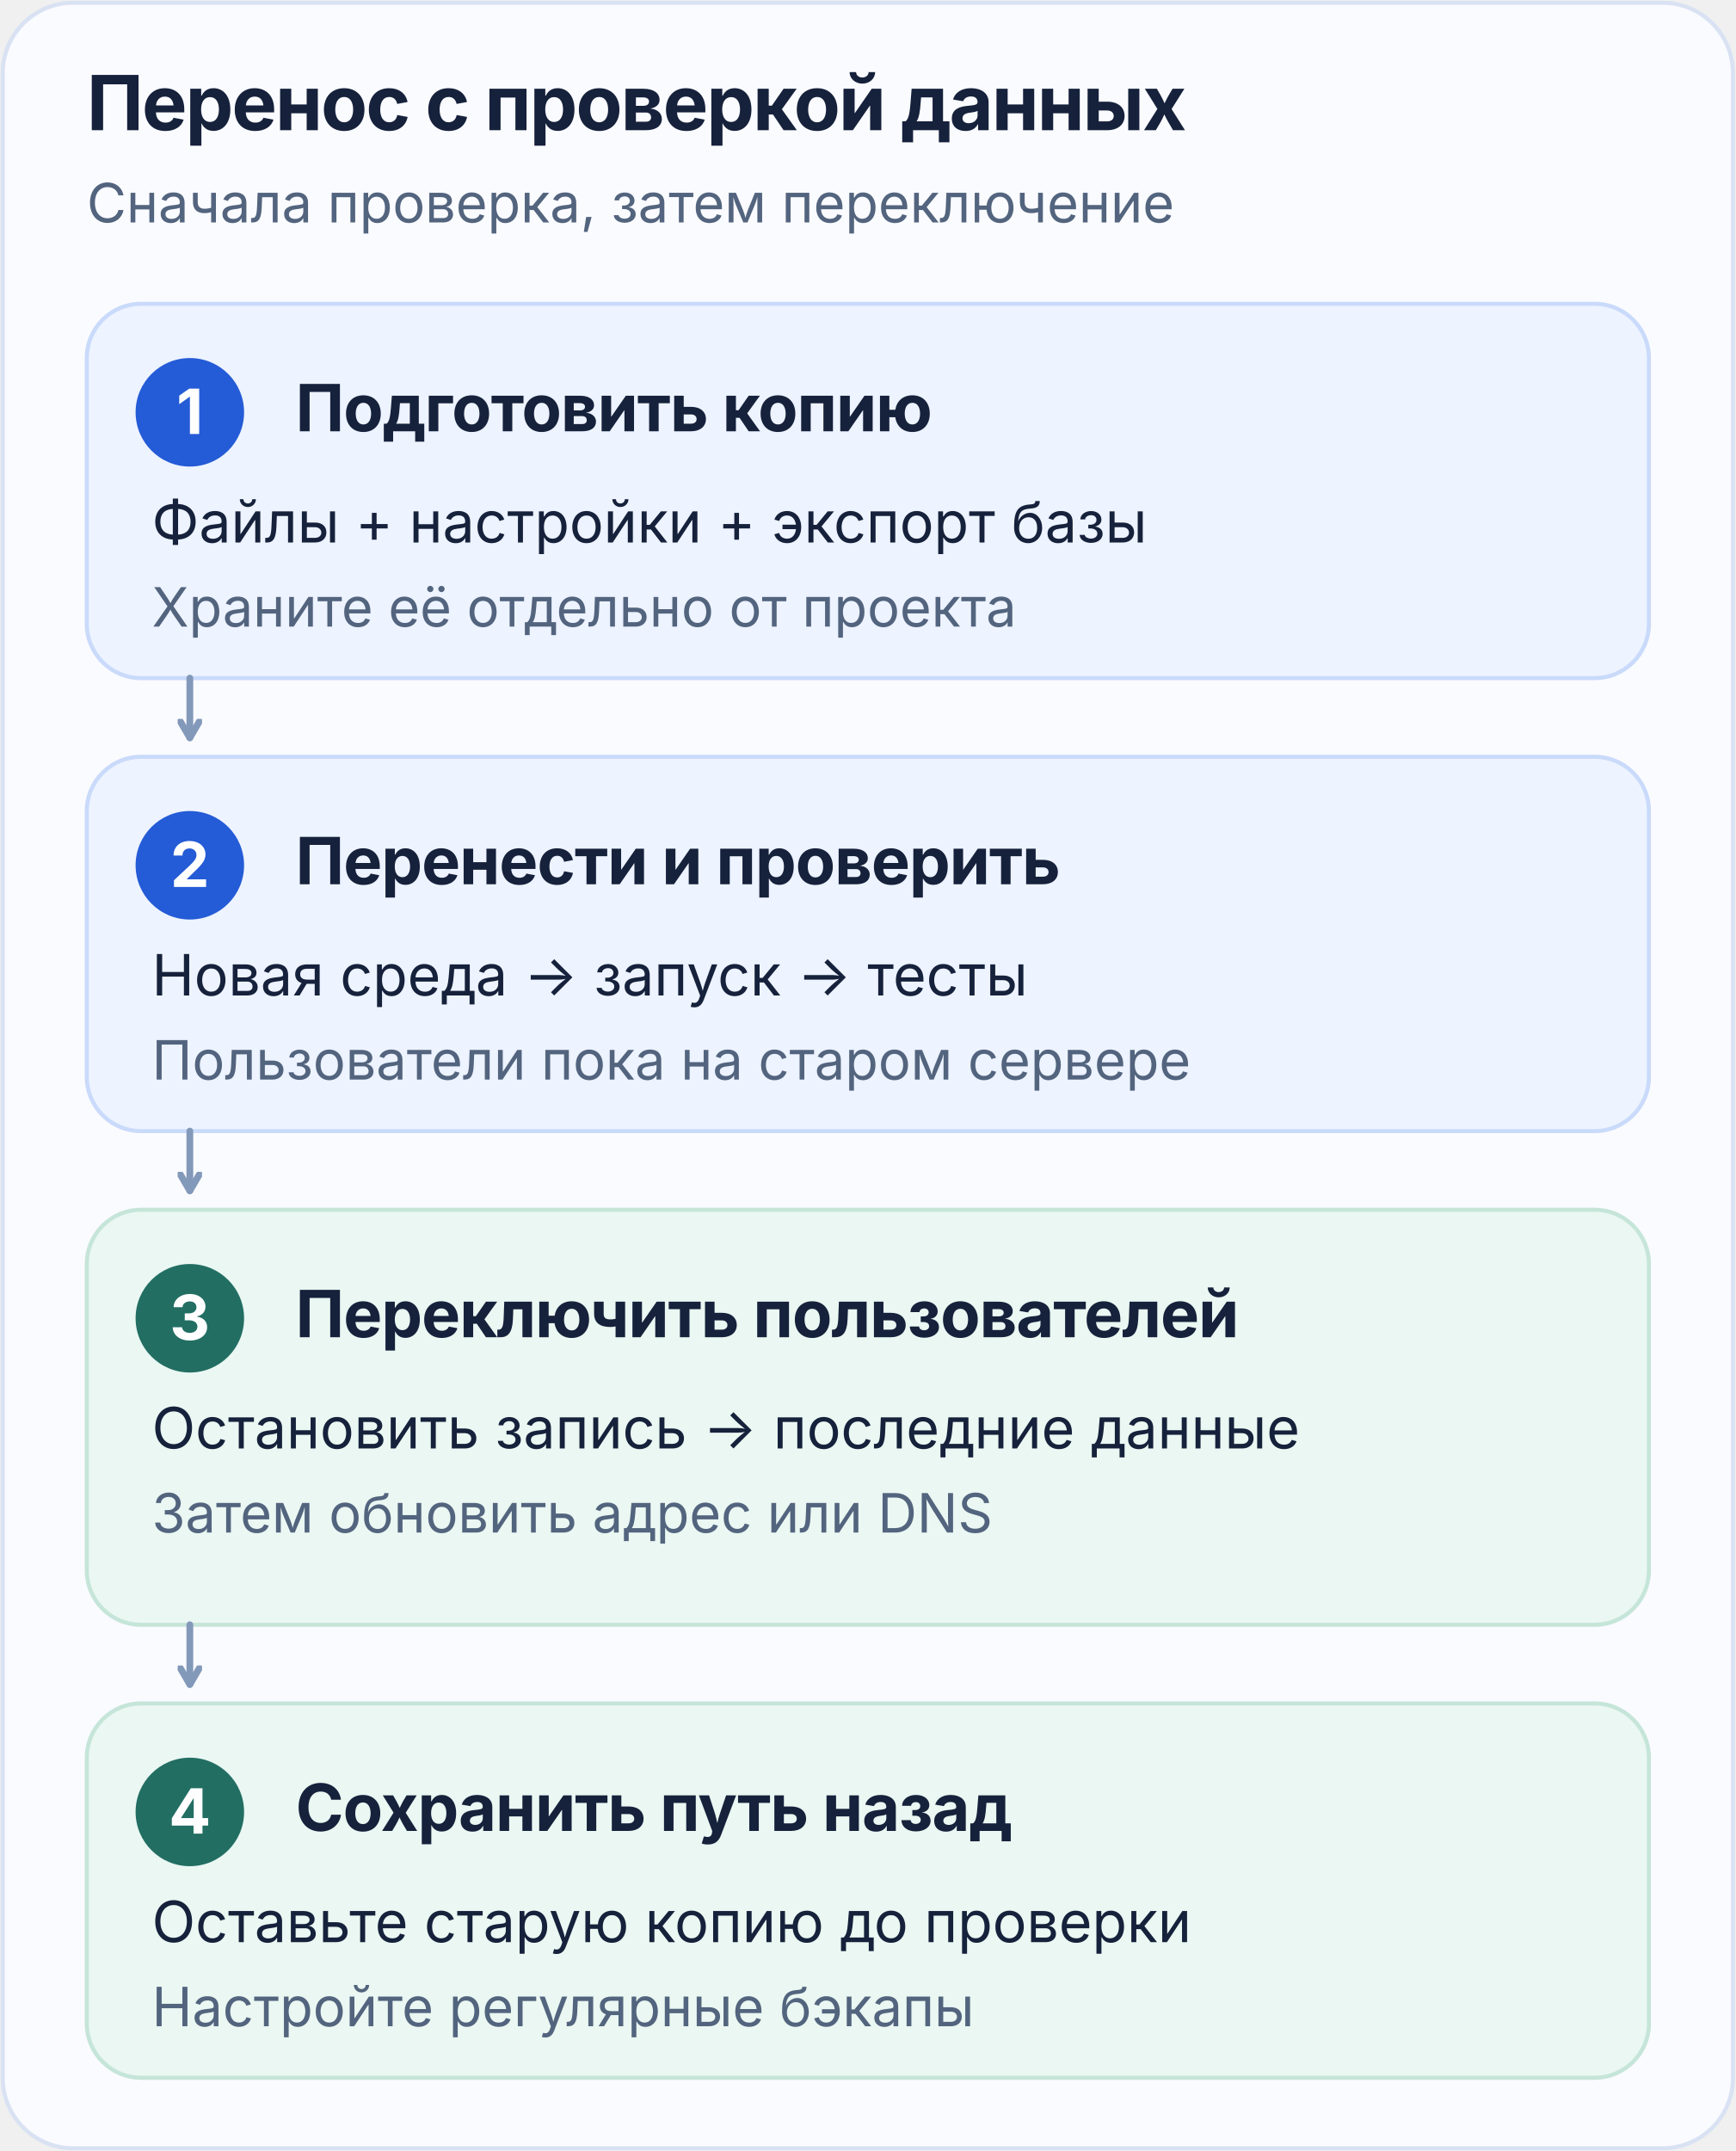
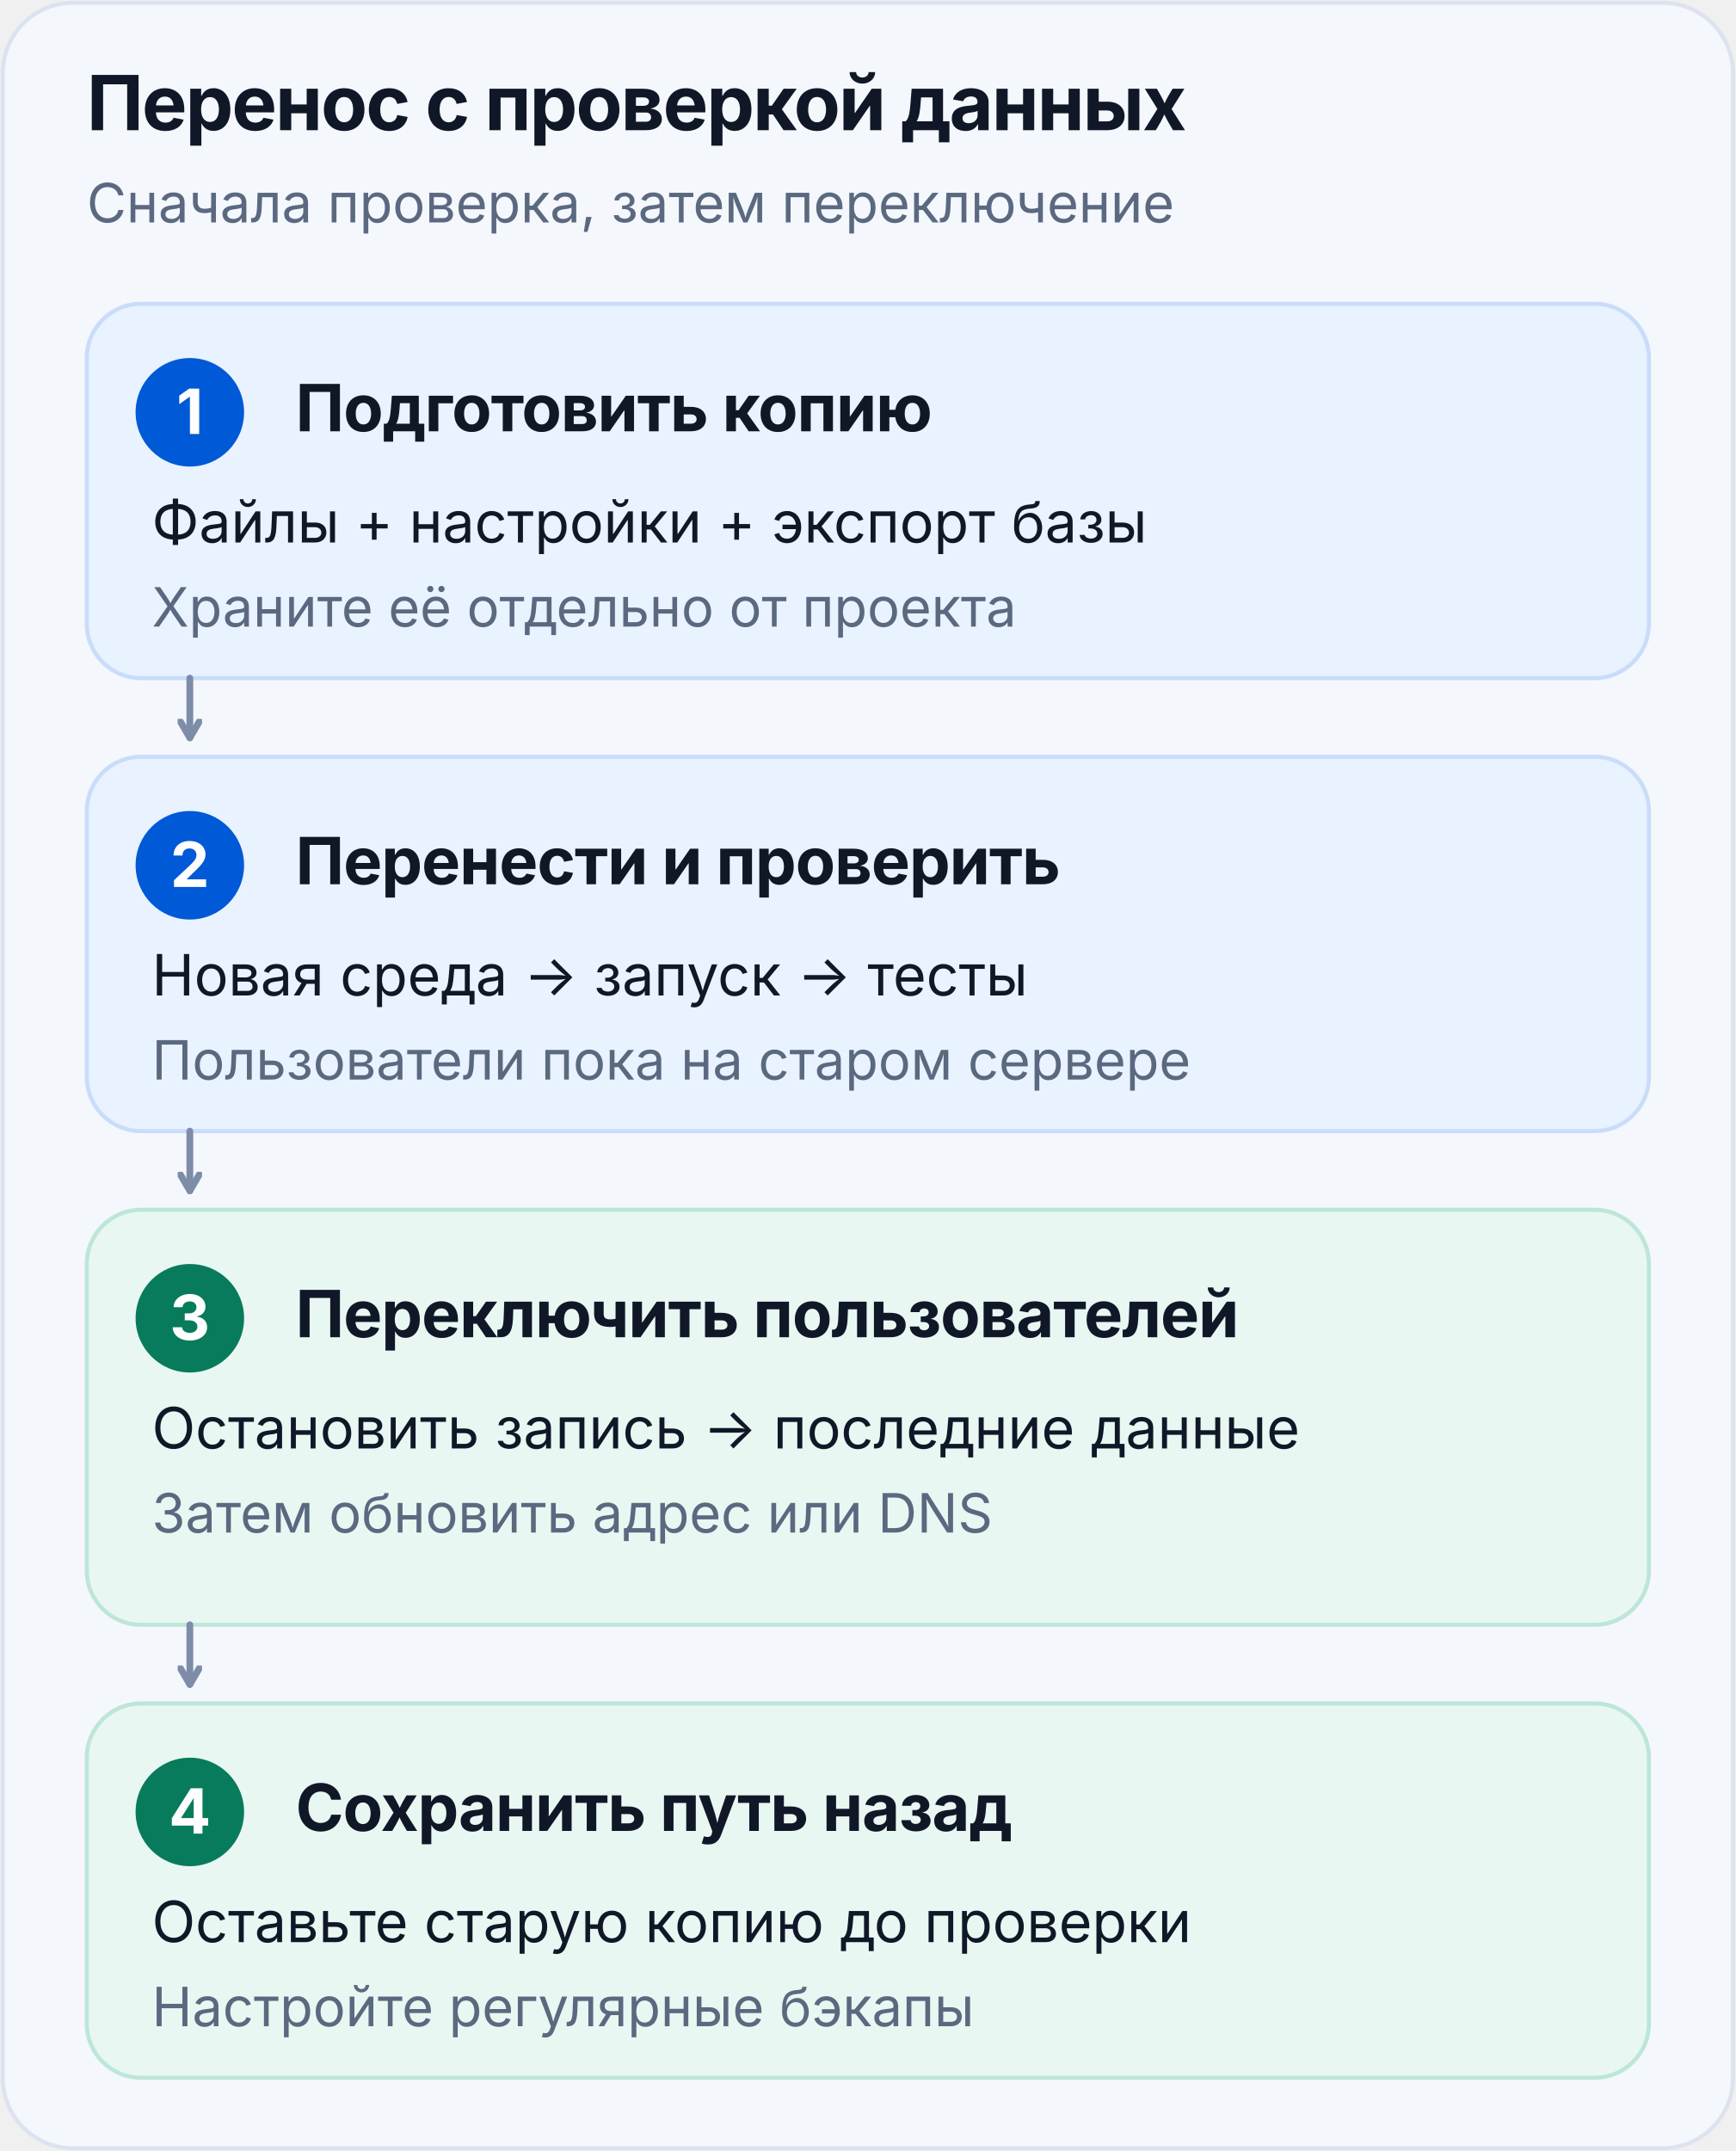
<svg xmlns="http://www.w3.org/2000/svg" width="640" height="793" viewBox="0 0 640 793" role="img" aria-labelledby="migration-flow-title migration-flow-desc" xml:lang="ru">
  <defs>
    <style>
- text { font-family: system-ui, -apple-system, BlinkMacSystemFont, 'Segoe UI', sans-serif; fill: #16213b; }
- .canvas { fill: #fafbff; }
- .outline { fill: none; stroke: #d9e2f3; stroke-width: 1.5; }
- .card { fill: #fff; stroke: #d9e2f3; stroke-width: 1.5; }
- .blue-card { fill: #edf3ff; stroke: #c9dafa; stroke-width: 1.5; }
- .green-card { fill: #eaf7f2; stroke: #c6e5d9; stroke-width: 1.5; }
- .blue-fill { fill: #245bd6; }
- .green-fill { fill: #226e63; }
- .blue-ink { fill: #245bd6; }
- .green-ink { fill: #226e63; }
- .muted { fill: #53647e; }
+ text { font-family: system-ui, -apple-system, BlinkMacSystemFont, 'Segoe UI', sans-serif; fill: #101828; }
+ .canvas { fill: #f4f7fc; }
+ .outline { fill: none; stroke: #dce3ef; stroke-width: 1.5; }
+ .card { fill: #fff; stroke: #dce3ef; stroke-width: 1.5; }
+ .blue-card { fill: #e9f2ff; stroke: #c9dcfa; stroke-width: 1.5; }
+ .green-card { fill: #e8f7f2; stroke: #bce6d8; stroke-width: 1.5; }
+ .blue-fill { fill: #0059d6; }
+ .green-fill { fill: #087b5c; }
+ .blue-ink { fill: #0059d6; }
+ .green-ink { fill: #087b5c; }
+ .muted { fill: #5b6980; }
.white { fill: #fff; }
.tiny { font-size: 18px; }
.body { font-size: 21px; }
.heading { font-size: 28px; font-weight: 720; letter-spacing: -0.6px; }
.label { font-size: 24px; font-weight: 700; letter-spacing: -0.3px; }
- .blue-line { fill: none; stroke: #245bd6; stroke-width: 2.7; stroke-linecap: round; stroke-linejoin: round; }
- .green-line { fill: none; stroke: #226e63; stroke-width: 2.7; stroke-linecap: round; stroke-linejoin: round; }
- .route { fill: none; stroke: #8399ba; stroke-width: 2.5; stroke-linecap: round; stroke-linejoin: round; }
- .route-fill { fill: #8399ba; }
- .guide { fill: none; stroke: #d9e2f3; stroke-width: 1.5; stroke-dasharray: 3 7; }
+ .blue-line { fill: none; stroke: #0059d6; stroke-width: 2.7; stroke-linecap: round; stroke-linejoin: round; }
+ .green-line { fill: none; stroke: #087b5c; stroke-width: 2.7; stroke-linecap: round; stroke-linejoin: round; }
+ .route { fill: none; stroke: #7d8da8; stroke-width: 2.5; stroke-linecap: round; stroke-linejoin: round; }
+ .route-fill { fill: #7d8da8; }
+ .guide { fill: none; stroke: #dce3ef; stroke-width: 1.5; stroke-dasharray: 3 7; }
.soft-blue { fill: #d5e3ff; }
.soft-green { fill: #c5e9dc; }
- .quiet { fill: #e8eef9; }
+ .quiet { fill: #e7edf7; }
@media (prefers-color-scheme: dark) {
-   text { fill: #f3f6ff; }
-   .canvas { fill: #0d1426; }
-   .outline { stroke: #28354f; }
-   .card { fill: #141f35; stroke: #30405c; }
-   .blue-card { fill: #182c4d; stroke: #304c79; }
-   .green-card { fill: #143832; stroke: #326359; }
-   .blue-ink { fill: #91bbff; }
-   .green-ink { fill: #8bd7c1; }
-   .blue-fill { fill: #245bd6; }
-   .green-fill { fill: #226e63; }
-   .muted { fill: #b4c2da; }
+   text { fill: #ffffff; }
+   .canvas { fill: #04060b; }
+   .outline { stroke: #252c3b; }
+   .card { fill: #0e121d; stroke: #252c3b; }
+   .blue-card { fill: #0b2547; stroke: #194b85; }
+   .green-card { fill: #0b2b23; stroke: #1d5443; }
+   .blue-ink { fill: #7cb8ff; }
+   .green-ink { fill: #76dcb6; }
+   .blue-fill { fill: #0059d6; }
+   .green-fill { fill: #087b5c; }
+   .muted { fill: #9aa6bc; }
  .white { fill: #fff; }
-   .blue-line { stroke: #91bbff; }
-   .green-line { stroke: #8bd7c1; }
-   .route { stroke: #7c94b7; }
-   .route-fill { fill: #7c94b7; }
-   .guide { stroke: #30405c; }
-   .soft-blue { fill: #294572; }
-   .soft-green { fill: #29584b; }
-   .quiet { fill: #24324d; }
+   .blue-line { stroke: #7cb8ff; }
+   .green-line { stroke: #76dcb6; }
+   .route { stroke: #71829e; }
+   .route-fill { fill: #71829e; }
+   .guide { stroke: #252c3b; }
+   .soft-blue { fill: #153964; }
+   .soft-green { fill: #164636; }
+   .quiet { fill: #151a28; }
}
</style>
    <marker id="arrow" markerWidth="9" markerHeight="9" refX="7" refY="4.5" orient="auto" markerUnits="userSpaceOnUse">
      <path d="M1 1 L7 4.5 L1 8" class="route" />
    </marker>
    <symbol id="server" viewBox="0 0 80 80">
      <rect x="9" y="9" width="62" height="26" rx="7" class="blue-card" />
      <rect x="9" y="43" width="62" height="26" rx="7" class="blue-card" />
      <path d="M36 22 H58 M36 56 H58" class="blue-line" />
      <circle cx="23" cy="22" r="4" class="blue-fill" />
      <circle cx="23" cy="56" r="4" class="blue-fill" />
    </symbol>
    <symbol id="system" viewBox="0 0 80 80">
      <rect x="6" y="9" width="68" height="49" rx="8" class="green-card" />
      <path d="M6 23 H74 M25 34 L32 41 L25 48 M40 48 H54 M32 58 V70 M48 58 V70 M24 71 H56" class="green-line" />
      <circle cx="15" cy="16" r="2" class="green-fill" />
      <circle cx="23" cy="16" r="2" class="green-fill" />
    </symbol>
    <symbol id="cube" viewBox="0 0 80 80">
      <path d="M40 7 L72 24 V57 L40 75 L8 57 V24Z" class="blue-card" />
      <path d="M8 24 L40 42 L72 24 M40 42 V75 M24 16 L56 33 M24 33 L56 16" class="blue-line" />
      <path d="M18 43 L28 49 V61 L18 55Z" class="soft-blue" />
      <path d="M50 48 L63 41 V53 L50 60Z" class="soft-blue" />
    </symbol>
    <symbol id="wallet" viewBox="0 0 80 80">
      <path d="M12 22 L56 9 V26 H12Z" class="soft-blue" />
      <rect x="10" y="23" width="60" height="44" rx="9" class="blue-card" />
      <path d="M53 37 H72 V54 H53 A8 8 0 0 1 53 37Z" class="blue-card" />
      <circle cx="58" cy="45.5" r="3" class="blue-fill" />
      <path d="M22 37 H37 M22 46 H34" class="blue-line" />
    </symbol>
    <symbol id="folder" viewBox="0 0 80 80">
      <path d="M8 24 Q8 17 15 17 H31 L39 26 H65 Q72 26 72 33 V61 Q72 68 65 68 H15 Q8 68 8 61Z" class="green-card" />
      <path d="M10 33 H70" class="green-line" />
      <path d="M27 48 L36 57 L53 40" class="green-line" />
    </symbol>
    <symbol id="database" viewBox="0 0 80 80">
      <path d="M15 21 V60 C15 75 65 75 65 60 V21" class="green-card" />
      <ellipse cx="40" cy="21" rx="25" ry="11" class="green-card" />
      <path d="M15 40 C15 55 65 55 65 40 M15 58 C15 73 65 73 65 58" class="green-line" />
    </symbol>
    <symbol id="check" viewBox="0 0 80 80">
      <circle cx="40" cy="40" r="29" class="green-card" />
      <path d="M25 40 L36 51 L56 29" class="green-line" />
    </symbol>
  </defs>
  <rect x="1" y="1" width="638" height="791" rx="26" class="canvas" />
  <rect x="1" y="1" width="638" height="791" rx="26" class="outline" />
  <g aria-hidden="true">
    <text x="32" y="48" class="heading">Перенос с проверкой данных</text>
    <text x="32" y="82" class="muted" style="font-size:20px">Сначала проверка, затем переключение</text>
    <rect x="32" y="112" width="576" height="138" rx="20" class="blue-card" />
    <circle cx="70" cy="152" r="20" class="blue-fill" />
    <text x="70" y="160" class="white" style="font-size:23px" font-weight="700" text-anchor="middle">1</text>
    <text x="109" y="159" class="label" style="font-size:24px">Подготовить копию</text>
    <text x="56" y="200" class="body" style="font-size:21px">Файлы + настройки + экспорт базы</text>
    <text x="56" y="231" class="muted" style="font-size:20px">Храните её отдельно от проекта</text>
    <path d="M70 250 V272" class="route" marker-end="url(#arrow)" />
    <rect x="32" y="279" width="576" height="138" rx="20" class="blue-card" />
    <circle cx="70" cy="319" r="20" class="blue-fill" />
    <text x="70" y="327" class="white" style="font-size:23px" font-weight="700" text-anchor="middle">2</text>
    <text x="109" y="326" class="label" style="font-size:24px">Перенести и проверить</text>
    <text x="56" y="367" class="body" style="font-size:21px">Новая среда → запуск → тесты</text>
    <text x="56" y="398" class="muted" style="font-size:20px">Пользователи пока на старом сервере</text>
    <path d="M70 417 V439" class="route" marker-end="url(#arrow)" />
    <rect x="32" y="446" width="576" height="153" rx="20" class="green-card" />
    <circle cx="70" cy="486" r="20" class="green-fill" />
    <text x="70" y="494" class="white" style="font-size:23px" font-weight="700" text-anchor="middle">3</text>
    <text x="109" y="493" class="label" style="font-size:24px">Переключить пользователей</text>
    <text x="56" y="534" class="body" style="font-size:21px">Остановить запись → последние данные</text>
    <text x="56" y="565" class="muted" style="font-size:20px">Затем обновить адрес или DNS</text>
    <path d="M70 599 V621" class="route" marker-end="url(#arrow)" />
    <rect x="32" y="628" width="576" height="138" rx="20" class="green-card" />
    <circle cx="70" cy="668" r="20" class="green-fill" />
    <text x="70" y="676" class="white" style="font-size:23px" font-weight="700" text-anchor="middle">4</text>
    <text x="109" y="675" class="label" style="font-size:24px">Сохранить путь назад</text>
    <text x="56" y="716" class="body" style="font-size:21px">Оставьте старую копию до проверки</text>
    <text x="56" y="747" class="muted" style="font-size:20px">Настройте регулярные бэкапы</text>
  </g>
</svg>
